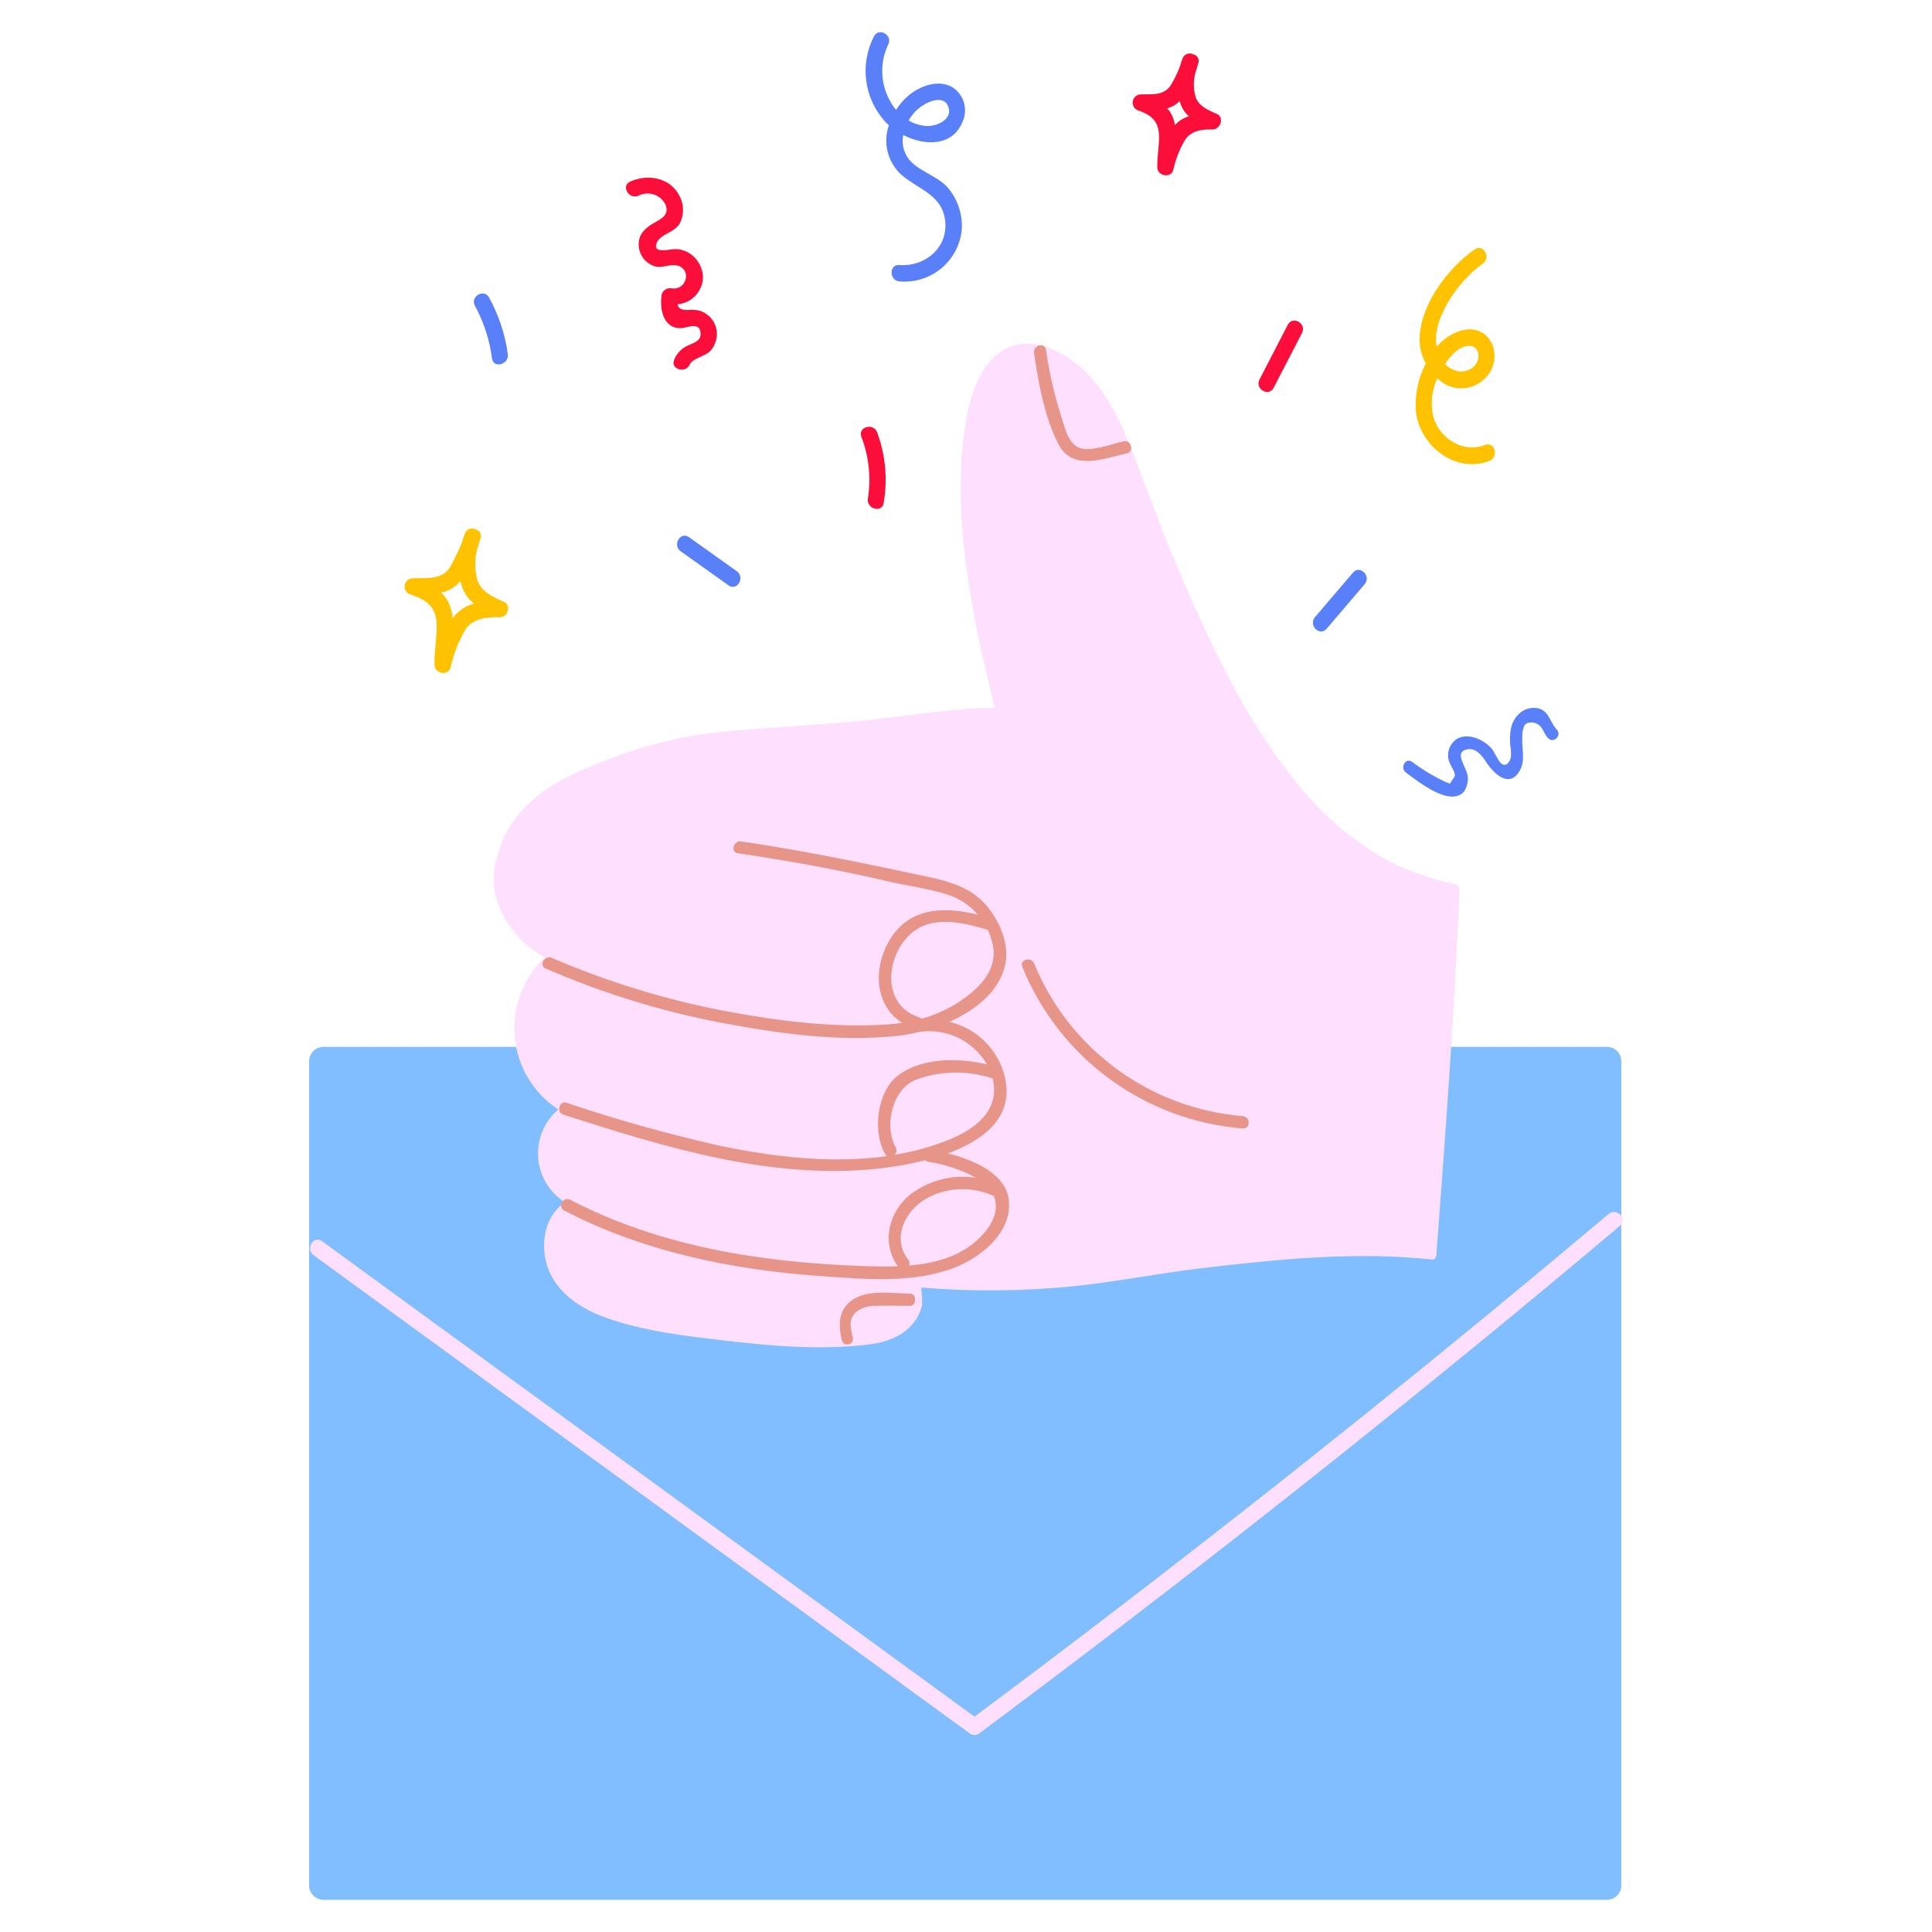
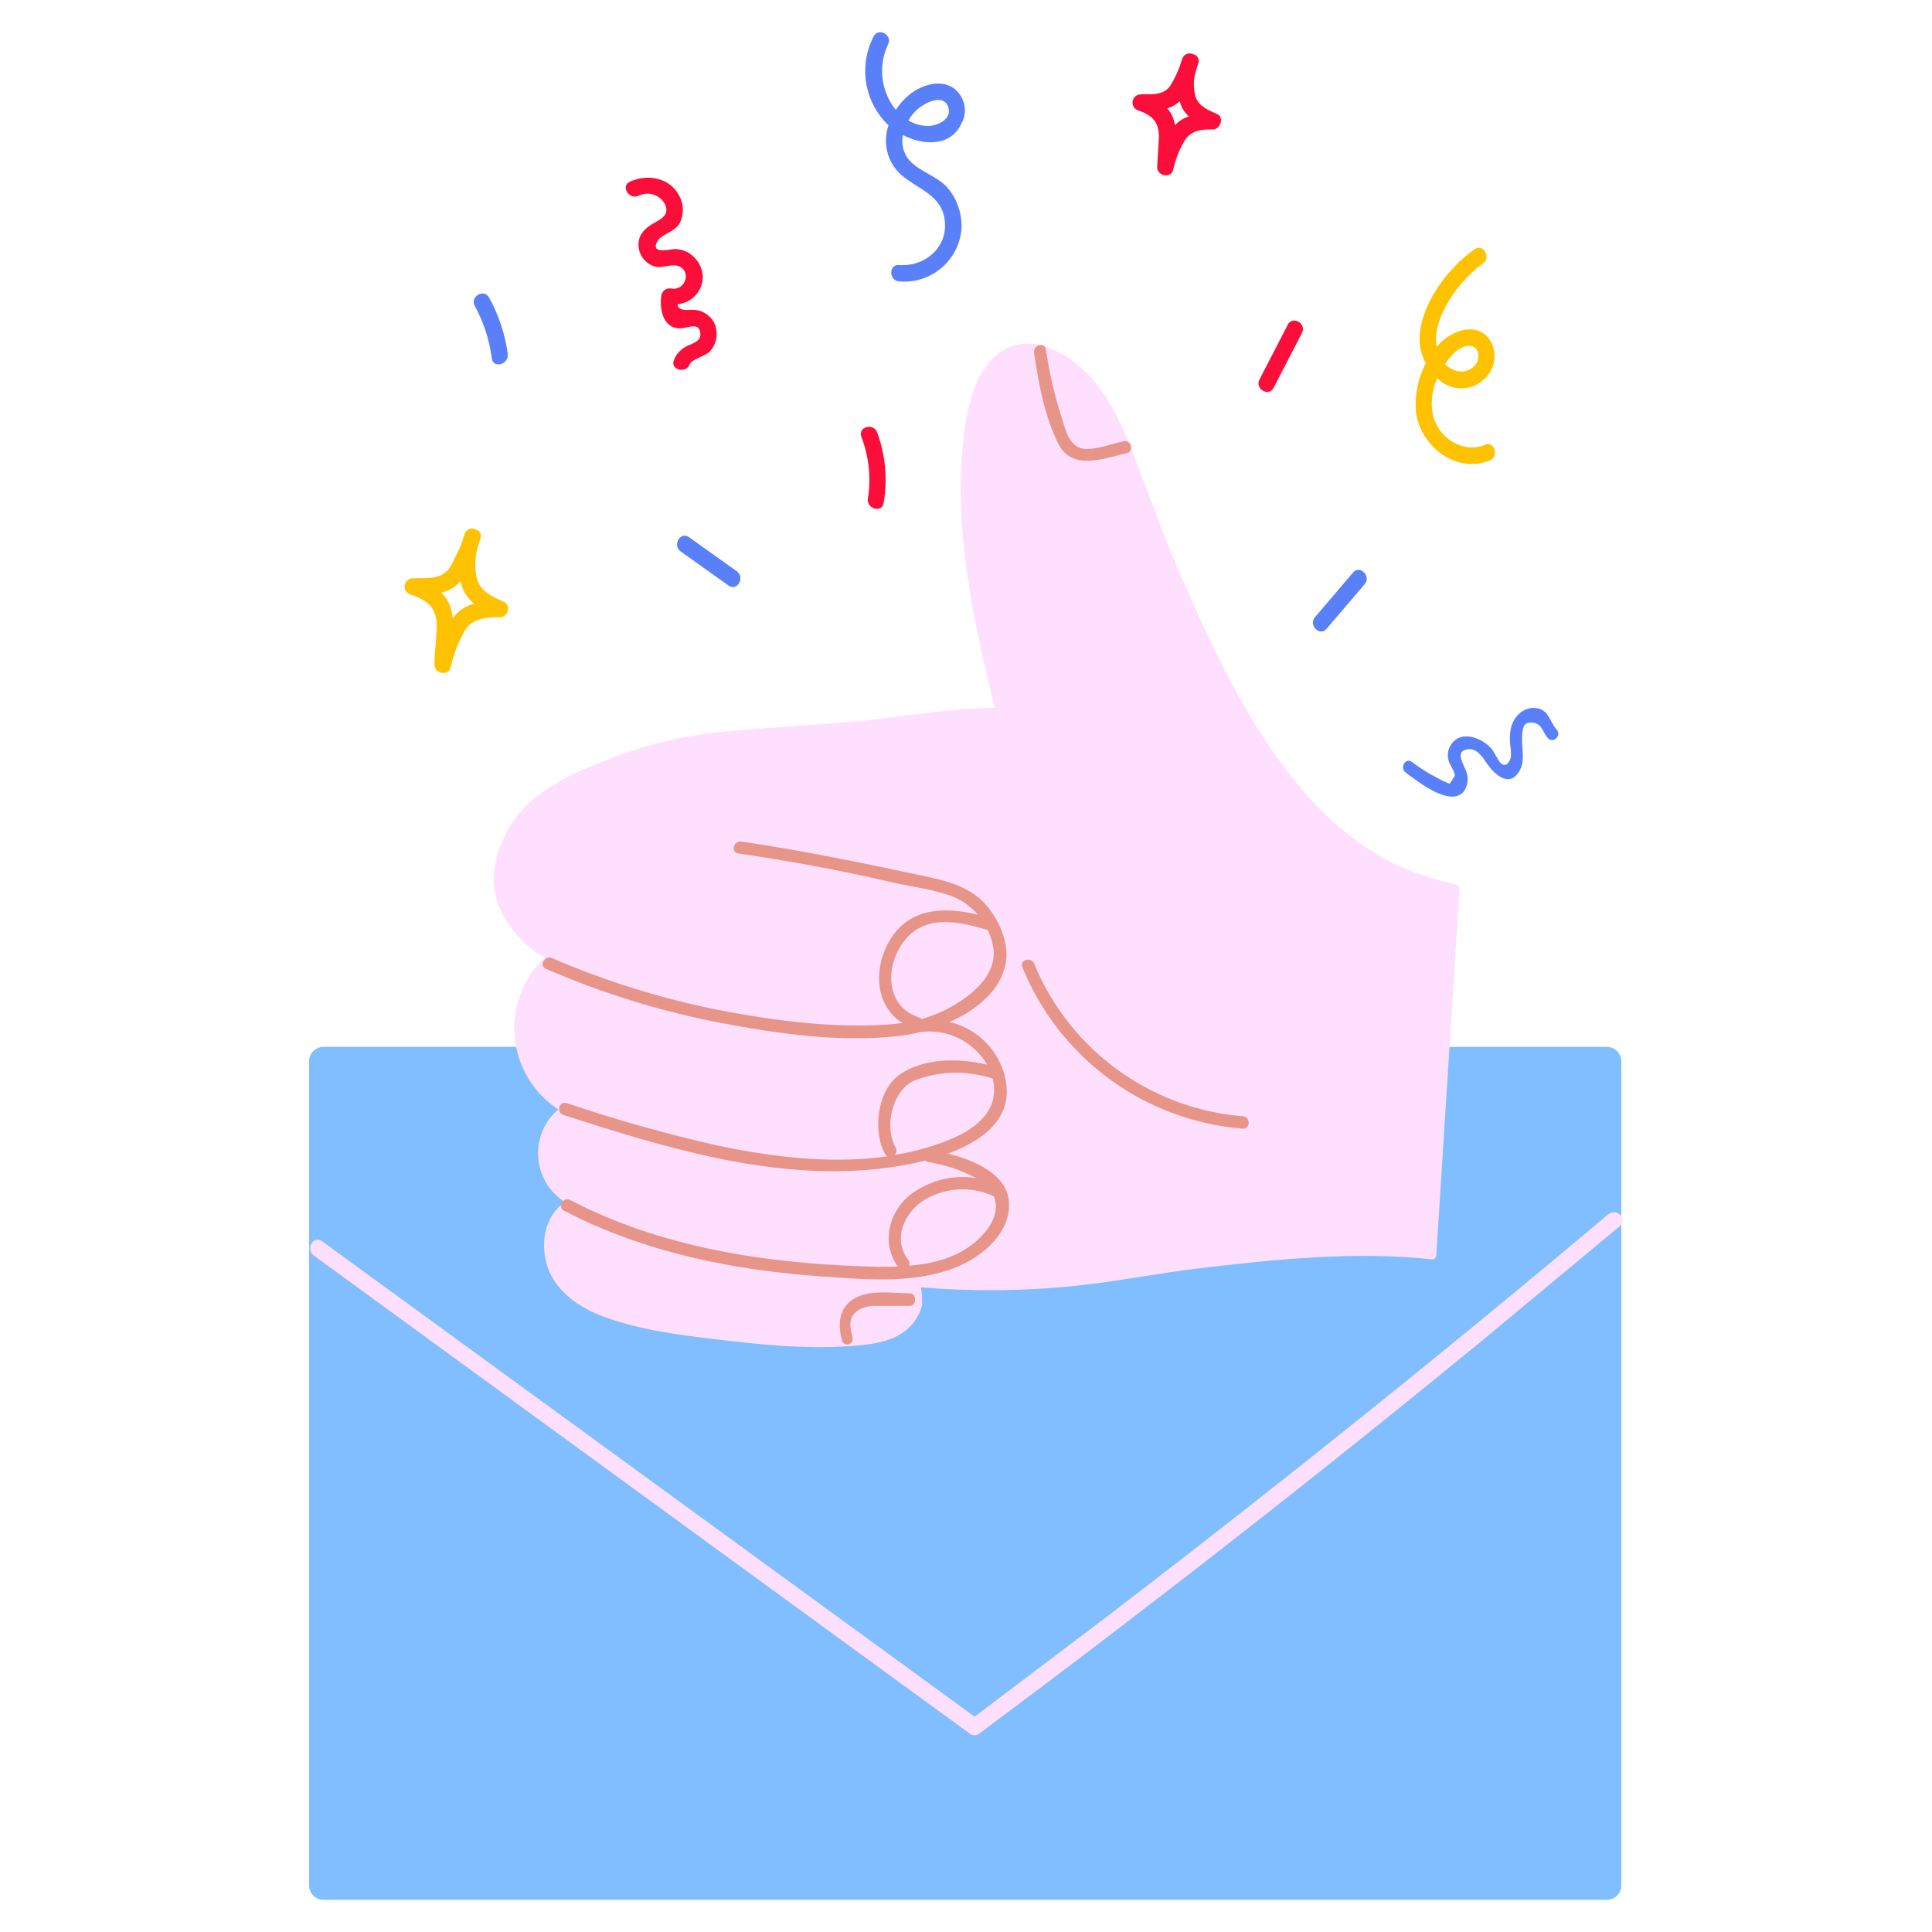
- <svg xmlns="http://www.w3.org/2000/svg" width="108" height="108" viewBox="0 0 108 108" fill="none">
-   <path d="M89.835 58.522H18.076C17.865 58.523 17.663 58.607 17.514 58.756C17.365 58.905 17.281 59.108 17.28 59.319V105.404C17.281 105.615 17.365 105.817 17.514 105.966C17.663 106.115 17.865 106.199 18.076 106.2H89.835C90.046 106.199 90.248 106.115 90.397 105.966C90.546 105.817 90.63 105.615 90.631 105.404V59.319C90.63 59.108 90.546 58.905 90.397 58.756C90.248 58.607 90.046 58.523 89.835 58.522V58.522Z" fill="#80BEFF" />
-   <path d="M28.176 33.645C27.519 33.353 26.829 33.061 26.649 32.298C26.537 31.77 26.544 31.224 26.669 30.699C26.741 30.493 26.802 30.294 26.849 30.123C26.873 30.071 26.885 30.015 26.884 29.958C26.883 29.901 26.869 29.845 26.844 29.794C26.818 29.743 26.782 29.699 26.737 29.664C26.692 29.629 26.64 29.604 26.584 29.592C26.526 29.562 26.462 29.546 26.396 29.545C26.331 29.544 26.266 29.557 26.206 29.585C26.147 29.612 26.094 29.653 26.053 29.703C26.012 29.754 25.982 29.814 25.967 29.878C25.907 30.026 25.859 30.18 25.821 30.335C25.655 30.753 25.436 31.158 25.245 31.55C24.8 32.439 23.924 32.3 23.062 32.326C22.953 32.33 22.848 32.372 22.767 32.445C22.687 32.519 22.634 32.618 22.62 32.727C22.606 32.835 22.63 32.945 22.689 33.037C22.748 33.128 22.838 33.196 22.942 33.228C23.825 33.527 24.382 33.905 24.409 34.894C24.429 35.657 24.269 36.406 24.289 37.17C24.302 37.668 25.079 37.814 25.192 37.289C25.358 36.558 25.633 35.856 26.008 35.206C26.399 34.562 27.262 34.483 27.959 34.502C28.375 34.514 28.601 33.837 28.176 33.645ZM25.495 34.329C25.428 34.4 25.366 34.475 25.309 34.555C25.285 34.324 25.234 34.097 25.156 33.878C25.052 33.592 24.882 33.335 24.66 33.128C25.078 33.042 25.454 32.818 25.728 32.49C25.735 32.484 25.741 32.477 25.741 32.471C25.761 32.57 25.788 32.663 25.813 32.756C25.94 33.145 26.178 33.489 26.497 33.745C26.116 33.844 25.769 34.046 25.495 34.328V34.329Z" fill="#FFC200" />
-   <path d="M68.03 6.372C67.552 6.16 67.001 5.94 66.829 5.403C66.705 4.949 66.707 4.469 66.835 4.016C66.888 3.857 66.943 3.698 66.975 3.558C66.997 3.507 67.008 3.451 67.006 3.395C67.005 3.339 66.991 3.284 66.965 3.234C66.94 3.184 66.904 3.14 66.86 3.105C66.816 3.071 66.764 3.047 66.709 3.034C66.651 3.004 66.586 2.988 66.52 2.987C66.454 2.985 66.389 2.999 66.329 3.026C66.269 3.054 66.216 3.094 66.174 3.145C66.132 3.196 66.101 3.256 66.086 3.32C66.038 3.441 65.998 3.565 65.966 3.691C65.832 4.051 65.666 4.397 65.469 4.726C65.084 5.363 64.42 5.257 63.763 5.277C63.654 5.28 63.549 5.322 63.468 5.396C63.386 5.469 63.334 5.569 63.319 5.677C63.305 5.786 63.33 5.896 63.389 5.988C63.449 6.08 63.539 6.148 63.644 6.179C64.433 6.452 64.798 6.836 64.792 7.691C64.785 8.249 64.684 8.793 64.692 9.35C64.699 9.854 65.482 9.994 65.594 9.47C65.716 8.928 65.915 8.406 66.185 7.92C66.524 7.303 67.134 7.223 67.798 7.236C68.222 7.236 68.454 6.558 68.03 6.372ZM65.687 6.984C65.687 6.991 65.681 6.991 65.681 6.997C65.656 6.84 65.614 6.687 65.555 6.539C65.485 6.362 65.381 6.199 65.25 6.061C65.512 5.984 65.752 5.843 65.946 5.65C65.966 5.716 65.986 5.776 66.006 5.843C66.1 6.095 66.255 6.321 66.457 6.5C66.161 6.588 65.895 6.756 65.687 6.984V6.984Z" fill="#FB0E39" />
-   <path d="M40.014 18.264C39.944 18.045 39.821 17.847 39.655 17.688C39.489 17.529 39.286 17.415 39.065 17.355C38.855 17.316 38.64 17.307 38.428 17.328C38.056 17.328 37.91 17.22 37.877 17.009C38.266 16.977 38.628 16.799 38.892 16.511C39.155 16.223 39.3 15.847 39.297 15.457C39.284 15.205 39.213 14.96 39.09 14.74C38.967 14.52 38.795 14.332 38.587 14.189C38.35 14.026 38.072 13.934 37.784 13.924C37.439 13.917 36.437 14.223 36.716 13.566C36.928 13.068 37.718 13.008 38.01 12.47C38.12 12.247 38.178 12.001 38.181 11.752C38.183 11.503 38.129 11.256 38.023 11.03C37.532 9.936 36.245 9.698 35.23 10.148C34.692 10.387 35.158 11.177 35.694 10.938C35.95 10.807 36.247 10.781 36.523 10.864C36.798 10.946 37.031 11.132 37.174 11.382C37.466 11.999 36.981 12.225 36.53 12.477C36.032 12.756 35.654 13.154 35.707 13.764C35.727 14.024 35.826 14.272 35.991 14.474C36.156 14.676 36.379 14.822 36.63 14.892C37.034 14.999 37.486 14.74 37.87 14.846C38.694 15.065 38.368 16.239 37.559 16.12C37.49 16.104 37.419 16.102 37.351 16.117C37.282 16.131 37.217 16.161 37.161 16.204C37.105 16.246 37.06 16.301 37.027 16.363C36.995 16.425 36.977 16.494 36.975 16.565C36.875 17.368 37.127 18.437 38.143 18.337C38.474 18.303 39.158 17.971 39.164 18.675C39.171 19.08 38.727 19.179 38.461 19.312C38.285 19.387 38.125 19.497 37.992 19.635C37.858 19.773 37.754 19.936 37.685 20.115C37.459 20.659 38.348 20.898 38.567 20.36C38.7 20.042 39.437 19.909 39.695 19.63C39.863 19.45 39.981 19.229 40.037 18.989C40.093 18.75 40.085 18.499 40.014 18.264Z" fill="#FB0E39" />
-   <path d="M28.388 19.796C28.234 18.687 27.878 17.614 27.34 16.632C27.054 16.114 26.265 16.579 26.55 17.096C27.048 18.011 27.371 19.009 27.504 20.042C27.585 20.619 28.468 20.373 28.388 19.796Z" fill="#5A80F9" />
-   <path d="M71.991 18.151C71.46 19.173 70.936 20.195 70.406 21.216C70.133 21.741 70.923 22.205 71.195 21.681C71.726 20.659 72.25 19.637 72.781 18.615C73.06 18.091 72.263 17.626 71.991 18.151Z" fill="#FB0E39" />
-   <path d="M41.188 31.932C40.299 31.295 39.404 30.658 38.514 30.028C38.03 29.682 37.572 30.479 38.05 30.817C38.939 31.454 39.835 32.091 40.724 32.721C41.208 33.068 41.666 32.278 41.188 31.932Z" fill="#5A80F9" />
-   <path d="M75.636 32.006C74.926 32.834 74.216 33.672 73.506 34.501C73.128 34.946 73.772 35.603 74.156 35.152C74.866 34.324 75.576 33.486 76.286 32.656C76.669 32.212 76.019 31.555 75.636 32.006Z" fill="#5A80F9" />
-   <path d="M87.021 40.779C86.656 40.4 86.616 39.816 86.066 39.617C85.857 39.556 85.635 39.554 85.426 39.611C85.216 39.668 85.026 39.783 84.878 39.941C84.413 40.386 84.387 41.023 84.42 41.627C84.462 41.856 84.476 42.091 84.46 42.324C84.42 42.496 84.274 42.848 83.995 42.728C83.783 42.642 83.563 42.072 83.404 41.872C82.854 41.202 81.54 40.738 81.049 41.76C80.95 41.971 80.922 42.208 80.969 42.437C81.016 42.735 81.341 43.094 81.334 43.373C81.241 43.518 81.148 43.664 81.049 43.81C80.876 43.745 80.708 43.67 80.545 43.585C80.359 43.492 80.173 43.392 79.987 43.286C79.625 43.074 79.275 42.842 78.939 42.59C78.579 42.324 78.235 42.921 78.594 43.187C79.237 43.658 81.049 45.138 81.833 44.255C81.96 44.075 82.036 43.864 82.052 43.644C82.068 43.425 82.025 43.205 81.927 43.008C81.781 42.623 81.356 42.006 82.032 41.886C82.537 41.8 82.856 42.264 83.101 42.636C83.526 43.266 84.382 44.096 84.959 43.074C85.264 42.536 85.085 41.926 85.092 41.342C85.098 41.096 85.085 40.552 85.364 40.426C85.491 40.38 85.629 40.371 85.761 40.402C85.893 40.433 86.013 40.501 86.107 40.599C86.279 40.791 86.346 41.063 86.539 41.262C86.849 41.588 87.333 41.097 87.021 40.779Z" fill="#5A80F9" />
-   <path d="M83.013 24.873C81.733 25.37 80.346 24.441 80.087 23.134C79.969 22.459 80.06 21.765 80.346 21.143C80.673 21.48 81.115 21.681 81.584 21.706C82.053 21.73 82.513 21.577 82.874 21.276C84.175 20.247 83.471 17.998 81.686 18.476C81.148 18.635 80.669 18.952 80.312 19.385C80.26 19.107 80.258 18.821 80.306 18.542C80.538 17.142 81.746 15.536 82.894 14.733C83.371 14.395 82.913 13.599 82.429 13.944C80.909 15.005 79.317 17.122 79.357 19.06C79.37 19.499 79.489 19.929 79.702 20.314C79.266 21.151 79.075 22.094 79.151 23.035C79.39 24.933 81.361 26.498 83.265 25.762C83.803 25.549 83.564 24.66 83.013 24.873ZM82.098 19.332C82.668 19.319 82.768 19.949 82.516 20.34C82.389 20.518 82.208 20.651 82 20.718C81.791 20.785 81.567 20.783 81.36 20.712C81.138 20.643 80.937 20.52 80.776 20.352C81.102 19.856 81.574 19.352 82.098 19.332Z" fill="#FFC200" />
-   <path d="M53.809 6.804C53.963 6.465 53.988 6.082 53.881 5.726C53.773 5.37 53.541 5.064 53.226 4.866C52.456 4.434 51.474 4.787 50.837 5.298C50.544 5.539 50.291 5.823 50.087 6.141C49.678 5.636 49.42 5.025 49.342 4.379C49.265 3.734 49.371 3.079 49.649 2.492C49.928 1.974 49.138 1.509 48.859 2.027C48.467 2.784 48.313 3.642 48.418 4.488C48.524 5.334 48.883 6.128 49.45 6.765C49.524 6.849 49.604 6.929 49.689 7.004C49.519 7.486 49.496 8.008 49.624 8.503C49.752 8.998 50.024 9.444 50.405 9.784C51.381 10.62 52.709 10.9 52.841 12.405C52.973 13.878 51.679 14.925 50.279 14.814C49.689 14.768 49.695 15.683 50.279 15.73C51.124 15.806 51.965 15.544 52.618 15.002C53.271 14.46 53.682 13.681 53.763 12.836C53.816 11.988 53.54 11.152 52.993 10.501C52.37 9.778 51.229 9.565 50.711 8.769C50.485 8.404 50.407 7.968 50.492 7.548C51.673 8.157 53.239 8.21 53.809 6.804ZM51.328 6.081C51.712 5.749 52.708 5.231 53 5.941C53.305 6.684 52.323 7.083 51.786 7.043C51.435 7.017 51.095 6.913 50.79 6.738C50.932 6.491 51.114 6.269 51.328 6.08V6.081Z" fill="#5A80F9" />
-   <path d="M49.032 24.169C48.827 23.618 47.944 23.858 48.15 24.415C48.574 25.514 48.7 26.707 48.515 27.871C48.422 28.447 49.311 28.699 49.397 28.116C49.626 26.791 49.5 25.43 49.032 24.169V24.169Z" fill="#FB0E39" />
-   <path d="M81.414 49.444C80.1 49.175 78.826 48.736 77.625 48.137C75.719 47.084 74.034 45.673 72.662 43.983C69.649 40.387 67.605 35.895 65.774 31.614C64.871 29.505 64.121 27.341 63.285 25.211C62.662 23.619 61.912 21.999 60.678 20.783C59.602 19.728 57.804 18.726 56.298 19.463C54.652 20.266 54.115 22.509 53.903 24.148C53.232 29.35 54.387 34.533 55.601 39.569C53.352 39.575 51.096 39.974 48.866 40.219C46.205 40.511 43.531 40.617 40.863 40.863C38.653 41.044 36.479 41.528 34.4 42.3C32.024 43.202 29.477 44.224 28.275 46.62C27.652 47.868 27.353 49.221 27.851 50.562C28.348 51.822 29.268 52.87 30.452 53.528C29.855 54.091 29.394 54.783 29.103 55.55C28.812 56.317 28.699 57.14 28.772 57.958C28.845 58.775 29.101 59.565 29.523 60.269C29.945 60.973 30.521 61.572 31.208 62.022C30.823 62.35 30.521 62.765 30.326 63.232C30.131 63.699 30.048 64.205 30.084 64.71C30.12 65.215 30.274 65.704 30.534 66.138C30.794 66.573 31.152 66.94 31.579 67.21C30.564 67.887 30.252 69.208 30.491 70.389C30.829 72.081 32.316 73.103 33.849 73.654C35.999 74.424 38.394 74.696 40.65 74.954C43.192 75.253 45.879 75.472 48.434 75.173C49.409 75.061 50.411 74.769 51.048 73.972C51.288 73.675 51.458 73.329 51.546 72.957C51.556 72.629 51.536 72.3 51.486 71.975C54.345 72.211 57.219 72.184 60.073 71.896C62.429 71.65 64.758 71.179 67.107 70.9C71.355 70.396 75.793 69.945 80.06 70.409C80.192 70.422 80.279 70.29 80.292 70.177C80.81 63.349 81.307 56.521 81.593 49.679C81.591 49.626 81.573 49.575 81.541 49.533C81.509 49.491 81.465 49.46 81.414 49.444V49.444Z" fill="#FEDFFD" />
-   <path d="M69.47 62.391C66.93 62.182 64.496 61.275 62.439 59.77C60.382 58.266 58.78 56.222 57.811 53.864C57.651 53.459 56.983 53.632 57.147 54.05C58.161 56.551 59.85 58.72 62.027 60.315C64.203 61.91 66.78 62.867 69.47 63.081C69.915 63.108 69.908 62.424 69.47 62.391Z" fill="#E89589" />
-   <path d="M56.398 67.123C56.252 65.611 54.454 64.846 52.987 64.475C55.09 63.699 56.842 62.325 56.092 59.916C55.874 59.228 55.48 58.608 54.949 58.118C54.419 57.629 53.77 57.285 53.066 57.122C54.578 56.452 55.933 55.364 56.212 53.824C56.411 52.716 55.852 51.456 55.15 50.626C54.307 49.637 53.126 49.285 51.898 49.02C48.422 48.277 44.958 47.554 41.434 47.036C41.002 46.97 40.817 47.633 41.248 47.7C44.082 48.118 46.875 48.622 49.662 49.272C50.77 49.531 51.905 49.664 52.987 50.016C53.634 50.224 54.21 50.607 54.652 51.124C52.695 50.653 50.664 50.712 49.596 52.789C48.786 54.355 48.992 56.266 50.432 57.181C50.187 57.214 49.941 57.241 49.689 57.261C46.723 57.473 43.63 57.095 40.717 56.551C37.326 55.92 34.016 54.912 30.85 53.545C30.445 53.372 30.094 53.963 30.505 54.142C33.636 55.504 36.908 56.517 40.261 57.161C43.465 57.773 46.97 58.269 50.233 57.898C50.638 57.85 51.039 57.775 51.434 57.672H51.48C52.206 57.583 52.942 57.709 53.597 58.033C54.253 58.357 54.799 58.866 55.169 59.497C53.57 59.125 51.546 59.112 50.212 60.109C49.025 60.991 48.766 63.254 49.469 64.501C49.5 64.549 49.538 64.591 49.582 64.627C46.437 65.072 43.086 64.654 40.093 64.015C37.25 63.372 34.442 62.582 31.68 61.648C31.256 61.509 31.076 62.179 31.494 62.311C37.128 64.123 43.06 65.961 49.053 65.331C49.954 65.236 50.847 65.079 51.727 64.859C51.774 64.905 51.834 64.935 51.899 64.946C52.828 65.088 53.726 65.389 54.553 65.835C53.92 65.738 53.273 65.768 52.651 65.923C52.029 66.078 51.444 66.355 50.93 66.738C49.67 67.713 49.252 69.465 50.187 70.785C49.451 70.812 48.721 70.792 48.024 70.765C42.47 70.553 36.864 69.664 31.879 67.069C31.488 66.864 31.136 67.461 31.534 67.666C36.013 69.996 40.997 70.998 46 71.343C48.329 71.502 50.725 71.728 52.981 70.998C54.593 70.488 56.583 69.027 56.398 67.123ZM51.368 56.862C49.503 56.259 49.47 54.042 50.492 52.662C51.673 51.063 53.571 51.488 55.217 51.978C55.338 52.242 55.431 52.517 55.495 52.801C55.8 54.208 54.739 55.256 53.65 55.979C52.994 56.41 52.276 56.737 51.52 56.948C51.475 56.911 51.423 56.882 51.368 56.864V56.862ZM50.074 64.148C49.404 62.967 49.874 60.924 51.142 60.379C52.519 59.857 54.033 59.819 55.435 60.271C55.455 60.278 55.468 60.278 55.488 60.285C55.913 61.983 54.632 63.039 53.193 63.649C52.173 64.076 51.106 64.379 50.014 64.551C50.068 64.501 50.103 64.434 50.114 64.361C50.125 64.288 50.111 64.213 50.074 64.15V64.148ZM55.024 68.913C53.949 70.167 52.41 70.612 50.817 70.744C50.84 70.687 50.846 70.624 50.835 70.563C50.825 70.502 50.798 70.446 50.757 70.399C49.848 69.225 50.591 67.686 51.739 67.028C52.315 66.696 52.962 66.507 53.627 66.478C54.291 66.449 54.953 66.581 55.555 66.862C55.82 67.494 55.614 68.224 55.024 68.914V68.913Z" fill="#E89589" />
-   <path d="M50.856 72.311C49.888 72.305 48.581 72.072 47.698 72.635C46.889 73.153 46.834 74.003 47.061 74.924C47.072 74.966 47.091 75.004 47.117 75.038C47.143 75.072 47.176 75.099 47.213 75.12C47.25 75.141 47.291 75.154 47.334 75.158C47.376 75.163 47.419 75.158 47.459 75.146C47.5 75.133 47.538 75.113 47.57 75.085C47.603 75.058 47.63 75.024 47.649 74.986C47.668 74.948 47.679 74.906 47.682 74.864C47.685 74.822 47.679 74.779 47.665 74.739C47.532 74.188 47.413 73.684 47.923 73.286C48.238 73.081 48.61 72.981 48.985 73C49.609 72.974 50.233 73 50.857 73C51.261 73.001 51.261 72.311 50.856 72.311Z" fill="#E89589" />
-   <path d="M62.807 24.674C62.151 24.819 61.407 25.111 60.724 25.106C59.775 25.099 59.569 24.05 59.337 23.321C58.942 22.089 58.651 20.826 58.468 19.545C58.401 19.107 57.738 19.293 57.804 19.731C58.05 21.403 58.38 23.274 59.151 24.8C59.934 26.353 61.66 25.643 62.987 25.344C63.418 25.238 63.239 24.574 62.807 24.674Z" fill="#E89589" />
-   <path d="M89.921 67.865C80.883 75.477 71.671 82.875 62.283 90.062C59.696 92.046 57.092 94.012 54.473 95.961C45.024 89.073 35.575 82.188 26.125 75.304C23.418 73.327 20.709 71.352 17.997 69.379C17.519 69.033 17.061 69.823 17.532 70.168C27.06 77.109 36.587 84.052 46.112 90.998C48.82 92.975 51.529 94.95 54.241 96.923C54.311 96.966 54.391 96.988 54.473 96.988C54.555 96.988 54.635 96.966 54.705 96.923C64.241 89.823 73.611 82.502 82.814 74.959C85.415 72.829 87.999 70.681 90.565 68.515C91.023 68.138 90.366 67.487 89.921 67.865Z" fill="#FEDFFD" />
+ <svg xmlns="http://www.w3.org/2000/svg" width="108" height="108" fill="none">
+   <path d="M89.835 58.522H18.076a.8.8 0 0 0-.796.796v46.085c.001.21.085.413.234.562a.8.8 0 0 0 .562.234h71.76a.8.8 0 0 0 .562-.234c.15-.15.233-.35.234-.562V59.32a.8.8 0 0 0-.796-.796h0z" fill="#80beff" />
+   <path d="M28.176 33.645c-.657-.292-1.347-.584-1.526-1.347a3.62 3.62 0 0 1 .02-1.599l.18-.576c.024-.052.035-.108.034-.165a.38.38 0 0 0-.147-.294.38.38 0 0 0-.153-.072.43.43 0 0 0-.378-.007c-.06.028-.112.068-.153.12s-.07.1-.086.174c-.06.15-.108.302-.146.458-.166.418-.385.823-.576 1.214-.445.89-1.32.75-2.183.776a.46.46 0 0 0-.441.401.46.46 0 0 0 .322.502c.882.3 1.44.677 1.466 1.666.02.763-.14 1.512-.12 2.276.013.498.8.644.902.12a7.5 7.5 0 0 1 .816-2.084c.392-.644 1.254-.723 1.95-.703.416.012.642-.665.217-.857zm-2.68.684c-.067.07-.13.146-.186.226a2.95 2.95 0 0 0-.153-.677 1.93 1.93 0 0 0-.496-.751c.418-.085.794-.3 1.068-.637.007-.007.013-.013.013-.02.02.1.047.193.072.285a2.1 2.1 0 0 0 .684.989 2.15 2.15 0 0 0-1.003.584v.001z" fill="#ffc200" />
+   <path d="M68.03 6.372c-.478-.212-1.028-.432-1.2-.97a2.59 2.59 0 0 1 .007-1.387l.14-.458a.38.38 0 0 0-.265-.524c-.06-.03-.124-.046-.2-.047a.44.44 0 0 0-.434.332 3.04 3.04 0 0 0-.12.372 6.21 6.21 0 0 1-.497 1.035c-.385.637-1.05.53-1.705.55a.46.46 0 0 0-.444.4.46.46 0 0 0 .324.502c.8.272 1.154.657 1.148 1.512l-.1 1.66c.007.504.8.644.903.12.122-.542.32-1.064.6-1.55.338-.617.95-.697 1.612-.684.424 0 .657-.678.232-.864zm-2.343.612c-.03-.144-.074-.297-.133-.445-.07-.178-.173-.34-.305-.478.263-.077.502-.218.697-.4l.06.192a1.64 1.64 0 0 0 .451.657 1.7 1.7 0 0 0-.77.485h0zm-25.673 11.28c-.07-.22-.193-.417-.36-.575s-.37-.274-.6-.334a2.28 2.28 0 0 0-.637-.027c-.37 0-.518-.108-.55-.32a1.55 1.55 0 0 0 1.42-1.553c-.013-.252-.084-.497-.207-.716s-.295-.408-.503-.55a1.51 1.51 0 0 0-.803-.265c-.345-.006-1.347.3-1.068-.358.212-.498 1.002-.558 1.294-1.095a1.66 1.66 0 0 0 .013-1.44c-.5-1.095-1.778-1.332-2.794-.882-.537.24-.072 1.03.464.8a1.12 1.12 0 0 1 1.48.445c.292.617-.192.843-.643 1.095-.498.28-.876.677-.823 1.287a1.27 1.27 0 0 0 .922 1.128c.405.106.856-.153 1.24-.046.823.22.498 1.393-.312 1.274a.47.47 0 0 0-.208-.003.49.49 0 0 0-.19.087.46.46 0 0 0-.134.16.47.47 0 0 0-.053.201c-.1.803.152 1.872 1.168 1.772.332-.033 1.015-.365 1.022.338.007.405-.438.504-.703.637a1.44 1.44 0 0 0-.776.803c-.226.544.663.783.882.246.133-.32.87-.45 1.128-.73a1.41 1.41 0 0 0 .319-1.367z" fill="#fb0e39" />
+   <path d="M28.388 19.796c-.154-1.1-.5-2.182-1.05-3.164-.285-.518-1.075-.053-.8.464a8.4 8.4 0 0 1 .954 2.945c.08.577.964.332.884-.245z" fill="#5a80f9" />
+   <path d="M71.99 18.15l-1.586 3.065c-.272.525.517.99.79.465l1.586-3.066c.28-.524-.518-.99-.8-.464z" fill="#fb0e39" />
+   <path d="M41.188 31.932l-2.674-1.904c-.485-.345-.942.45-.464.8l2.674 1.904c.484.346.942-.444.464-.8zm34.448.074l-2.13 2.495c-.378.445.265 1.102.65.65l2.13-2.495c.383-.445-.267-1.102-.65-.65zM87.02 40.78c-.365-.378-.405-.962-.956-1.16a1.19 1.19 0 0 0-.64-.006c-.2.057-.4.172-.548.33-.464.445-.5 1.082-.458 1.685a2.76 2.76 0 0 1 .04.697c-.04.173-.186.525-.465.405-.212-.086-.432-.657-.6-.856-.55-.67-1.865-1.135-2.356-.113a1.08 1.08 0 0 0-.079.677c.046.298.37.657.365.936l-.286.438a4.93 4.93 0 0 1-.504-.225l-.558-.3a11.07 11.07 0 0 1-1.048-.697c-.36-.266-.703.332-.345.597.644.47 2.455 1.95 3.24 1.068a1.22 1.22 0 0 0 .093-1.247c-.146-.385-.57-1.002.106-1.12.504-.086.823.378 1.07.75.425.63 1.28 1.46 1.858.438.305-.538.126-1.148.133-1.732.006-.245-.007-.8.272-.916a.7.7 0 0 1 .743.173c.172.192.24.464.432.663.3.326.794-.165.482-.483z" fill="#5a80f9" />
+   <path d="M83.013 24.873c-1.28.498-2.667-.432-2.926-1.74a3.37 3.37 0 0 1 .259-1.99 1.86 1.86 0 0 0 2.528.132c1.3-1.03.597-3.278-1.188-2.8a2.82 2.82 0 0 0-1.374.909 2.4 2.4 0 0 1-.006-.843c.232-1.4 1.44-3.006 2.588-3.81.478-.338.02-1.135-.465-.8-1.52 1.062-3.112 3.18-3.072 5.116.014.44.132.87.345 1.254a5.01 5.01 0 0 0-.551 2.721c.24 1.898 2.2 3.464 4.114 2.727.538-.212.3-1.102-.252-.89zm-.915-5.54c.57-.013.67.617.418 1.008-.127.178-.308.31-.516.378s-.433.065-.64-.006a1.38 1.38 0 0 1-.584-.36c.326-.496.797-1 1.322-1.02z" fill="#ffc200" />
+   <path d="M53.8 6.804a1.54 1.54 0 0 0-.584-1.938c-.77-.432-1.752-.08-2.39.432-.292.24-.545.525-.75.843-.41-.506-.667-1.116-.744-1.762s.03-1.3.307-1.888c.28-.518-.51-.982-.8-.465a4.21 4.21 0 0 0 .591 4.738c.075.085.154.164.24.24-.17.482-.192 1.004-.065 1.5s.4.94.78 1.28c.976.836 2.304 1.116 2.435 2.62.133 1.473-1.16 2.52-2.56 2.41-.59-.046-.584.87 0 .916a3.21 3.21 0 0 0 3.484-2.893 3.31 3.31 0 0 0-.77-2.336c-.624-.723-1.764-.936-2.283-1.732-.226-.364-.304-.8-.22-1.22 1.18.61 2.747.663 3.318-.744zm-2.482-.723c.385-.332 1.38-.85 1.672-.14.305.743-.677 1.14-1.214 1.1-.35-.025-.69-.13-.995-.305.142-.247.324-.47.538-.657h0z" fill="#5a80f9" />
+   <path d="M49.032 24.17c-.205-.55-1.088-.312-.882.246.424 1.1.55 2.292.365 3.456-.093.576.796.828.882.245a7.62 7.62 0 0 0-.365-3.947h0z" fill="#fb0e39" />
+   <path d="M81.414 49.445a15.43 15.43 0 0 1-3.789-1.307c-1.906-1.053-3.59-2.464-4.963-4.154-3.013-3.596-5.057-8.09-6.888-12.37-.902-2.1-1.652-4.273-2.488-6.403-.624-1.593-1.374-3.212-2.608-4.428-1.075-1.055-2.874-2.057-4.38-1.32-1.646.803-2.183 3.046-2.395 4.685-.67 5.202.484 10.385 1.7 15.42-2.25.006-4.506.405-6.735.65-2.66.292-5.335.398-8.003.644A24.25 24.25 0 0 0 34.4 42.3c-2.376.902-4.924 1.924-6.125 4.32-.623 1.248-.922 2.6-.424 3.942.498 1.26 1.417 2.308 2.6 2.966-.596.564-1.057 1.255-1.348 2.022s-.404 1.6-.332 2.408.33 1.608.752 2.31.998 1.303 1.684 1.752c-.385.33-.687.743-.882 1.2s-.278.973-.242 1.478.2.994.45 1.428a3.23 3.23 0 0 0 1.045 1.072c-1.015.677-1.327 1.998-1.088 3.18.338 1.692 1.825 2.714 3.358 3.264 2.15.77 4.545 1.042 6.8 1.3 2.542.3 5.23.518 7.784.22.976-.113 1.977-.405 2.615-1.2a2.55 2.55 0 0 0 .498-1.015 5.31 5.31 0 0 0-.06-.982c2.86.236 5.733.21 8.587-.08 2.356-.246 4.685-.717 7.034-.995 4.248-.504 8.686-.956 12.953-.49.133.013.22-.12.232-.232l1.3-20.498c-.001-.053-.02-.104-.05-.146s-.077-.073-.127-.09h0z" fill="#fedffd" />
+   <path d="M69.47 62.4a13.84 13.84 0 0 1-11.658-8.526c-.16-.405-.828-.233-.664.186a14.54 14.54 0 0 0 12.323 9.031c.445.027.438-.657 0-.7zm-13.072 4.733c-.146-1.512-1.944-2.276-3.4-2.648 2.103-.776 3.856-2.15 3.106-4.56a4.16 4.16 0 0 0-3.026-2.794c1.512-.67 2.867-1.76 3.145-3.298.2-1.108-.36-2.37-1.062-3.2-.843-.988-2.024-1.34-3.25-1.606-3.477-.743-6.94-1.467-10.465-1.984-.432-.066-.617.597-.186.664 2.834.418 5.627.922 8.414 1.572 1.108.26 2.243.392 3.324.743.647.208 1.224.592 1.666 1.108-1.958-.47-3.988-.4-5.057 1.665-.8 1.566-.604 3.477.836 4.392a13.36 13.36 0 0 1-.743.079c-2.966.212-6.058-.166-8.972-.7a46.26 46.26 0 0 1-9.867-3.006c-.405-.172-.756.418-.345.597a46.44 46.44 0 0 0 9.756 3.02c3.204.612 6.7 1.108 9.972.736a8.72 8.72 0 0 0 1.2-.226h.046a3.75 3.75 0 0 1 3.689 1.825c-1.6-.37-3.623-.385-4.957.612-1.188.882-1.447 3.145-.743 4.392a.53.53 0 0 0 .113.126c-3.145.445-6.496.027-9.5-.612a84.21 84.21 0 0 1-8.413-2.367c-.424-.14-.604.53-.186.663 5.634 1.812 11.566 3.65 17.558 3.02a19.56 19.56 0 0 0 2.674-.47c.047.046.108.076.172.086a8.19 8.19 0 0 1 2.654.889c-.634-.097-1.28-.067-1.902.088a4.84 4.84 0 0 0-1.72.814c-1.26.975-1.68 2.727-.743 4.048-.737.026-1.467.006-2.163-.02-5.554-.212-11.16-1.102-16.145-3.696-.4-.206-.743.392-.345.597 4.48 2.33 9.463 3.33 14.466 3.676 2.33.16 4.725.385 6.98-.345 1.612-.5 3.602-1.97 3.417-3.875zm-5.03-10.26c-1.865-.604-1.898-2.82-.876-4.2 1.18-1.6 3.08-1.174 4.725-.684a4.17 4.17 0 0 1 .279.823c.305 1.407-.756 2.455-1.845 3.18a7.66 7.66 0 0 1-2.13.97.48.48 0 0 0-.153-.085v-.001zm-1.294 7.286c-.67-1.18-.2-3.225 1.07-3.77 1.377-.523 2.9-.56 4.293-.108.02.007.033.007.053.013.425 1.7-.856 2.754-2.296 3.364a13.78 13.78 0 0 1-3.18.902c.054-.05.1-.117.1-.2s-.004-.148-.04-.2h0zm4.95 4.765c-1.075 1.254-2.614 1.698-4.207 1.83.023-.058.03-.12.02-.18s-.038-.118-.078-.164c-.9-1.174-.166-2.714.982-3.37a4.13 4.13 0 0 1 3.816-.166c.265.632.06 1.362-.53 2.052v-.001zM50.856 72.3c-.97-.007-2.276-.24-3.16.324-.8.518-.864 1.368-.637 2.3.01.04.03.08.056.113s.06.062.096.082.078.034.12.038.085 0 .126-.012.078-.033.1-.06.06-.06.078-.1.03-.08.033-.122-.003-.085-.017-.125c-.133-.55-.252-1.055.26-1.453A1.78 1.78 0 0 1 48.985 73h1.872c.404.001.404-.7-.001-.7zm11.952-47.636c-.657.146-1.4.438-2.083.432-.95-.007-1.155-1.055-1.387-1.785a23.09 23.09 0 0 1-.869-3.776c-.066-.438-.73-.252-.663.186.245 1.672.576 3.543 1.347 5.07.783 1.553 2.508.843 3.836.544.43-.107.252-.77-.18-.67z" fill="#e89589" />
+   <path d="M89.92 67.865c-9.038 7.61-18.25 15-27.638 22.197l-7.8 5.9L17.997 69.38c-.478-.345-.936.445-.464.8l36.71 26.755a.45.45 0 0 0 .464 0 766.95 766.95 0 0 0 28.109-21.964l7.75-6.444c.458-.378-.2-1.028-.644-.65z" fill="#fedffd" />
</svg>
